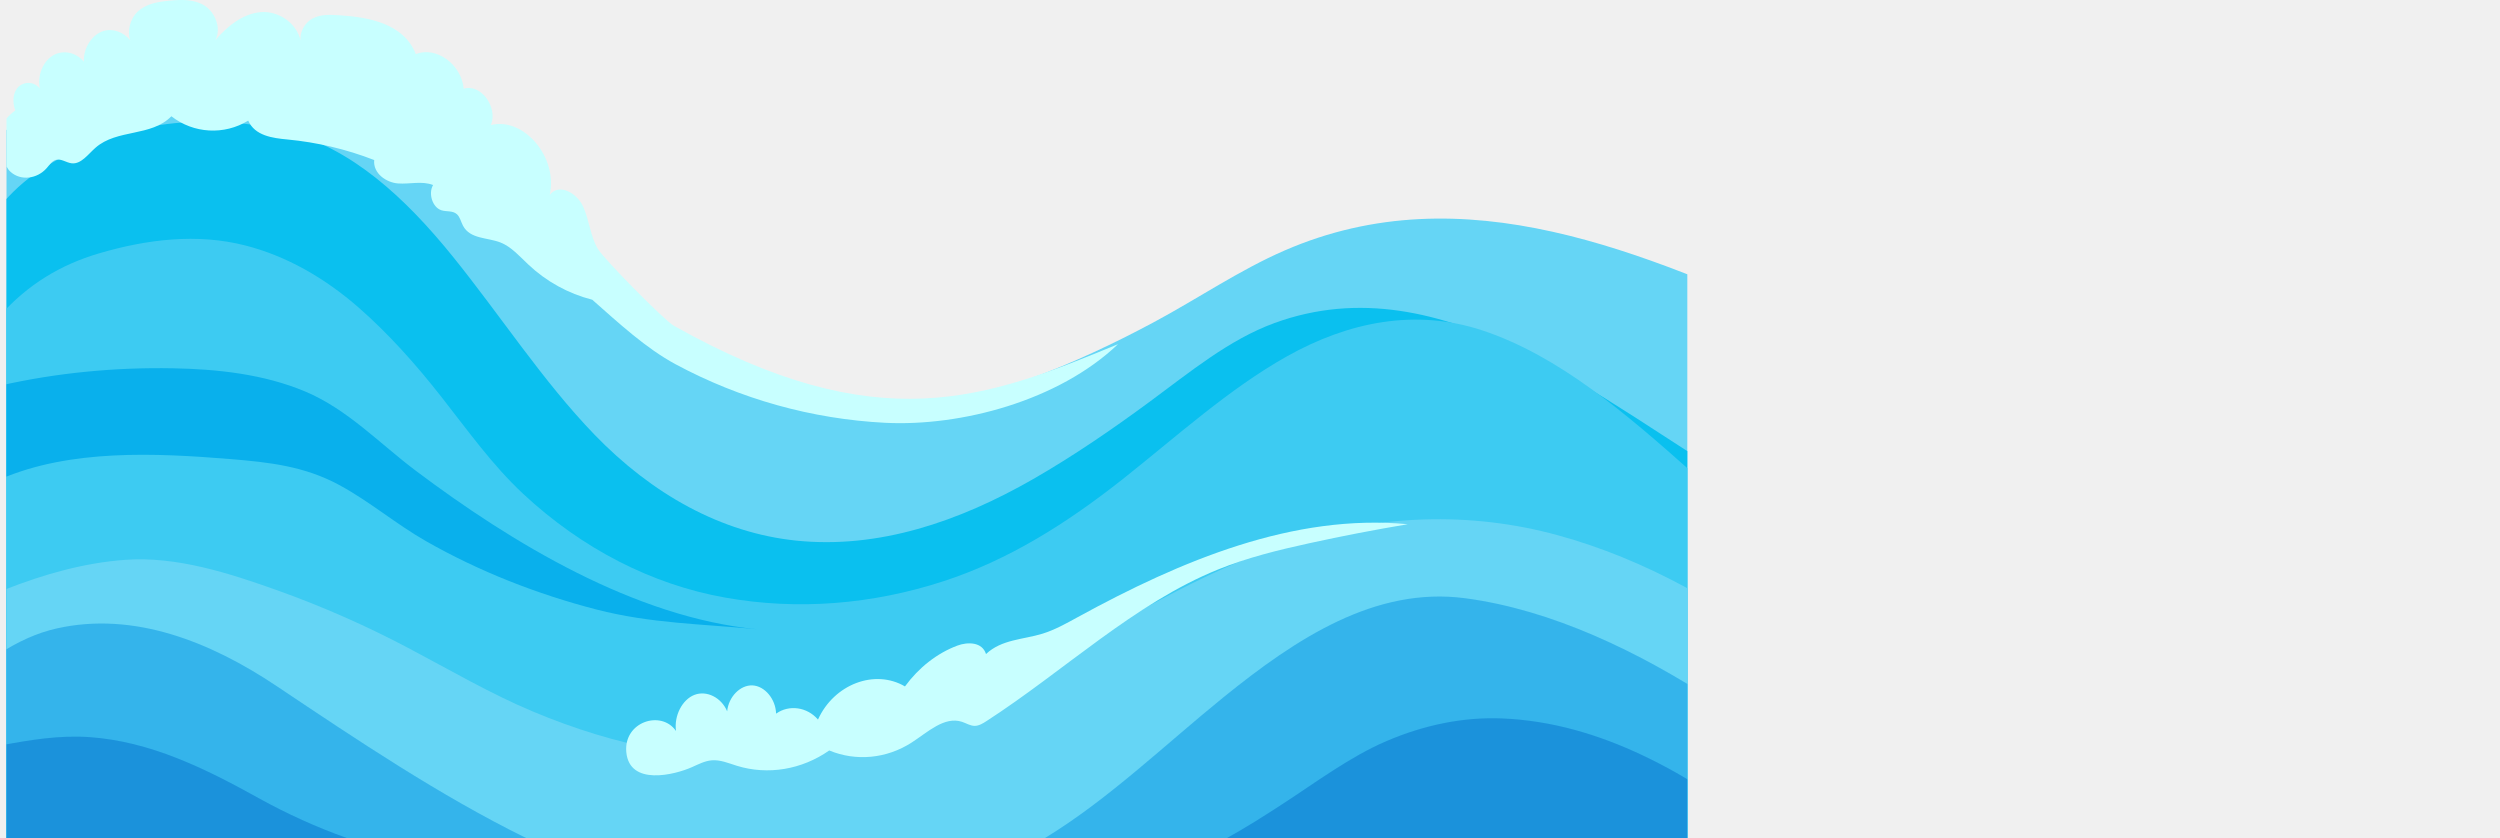
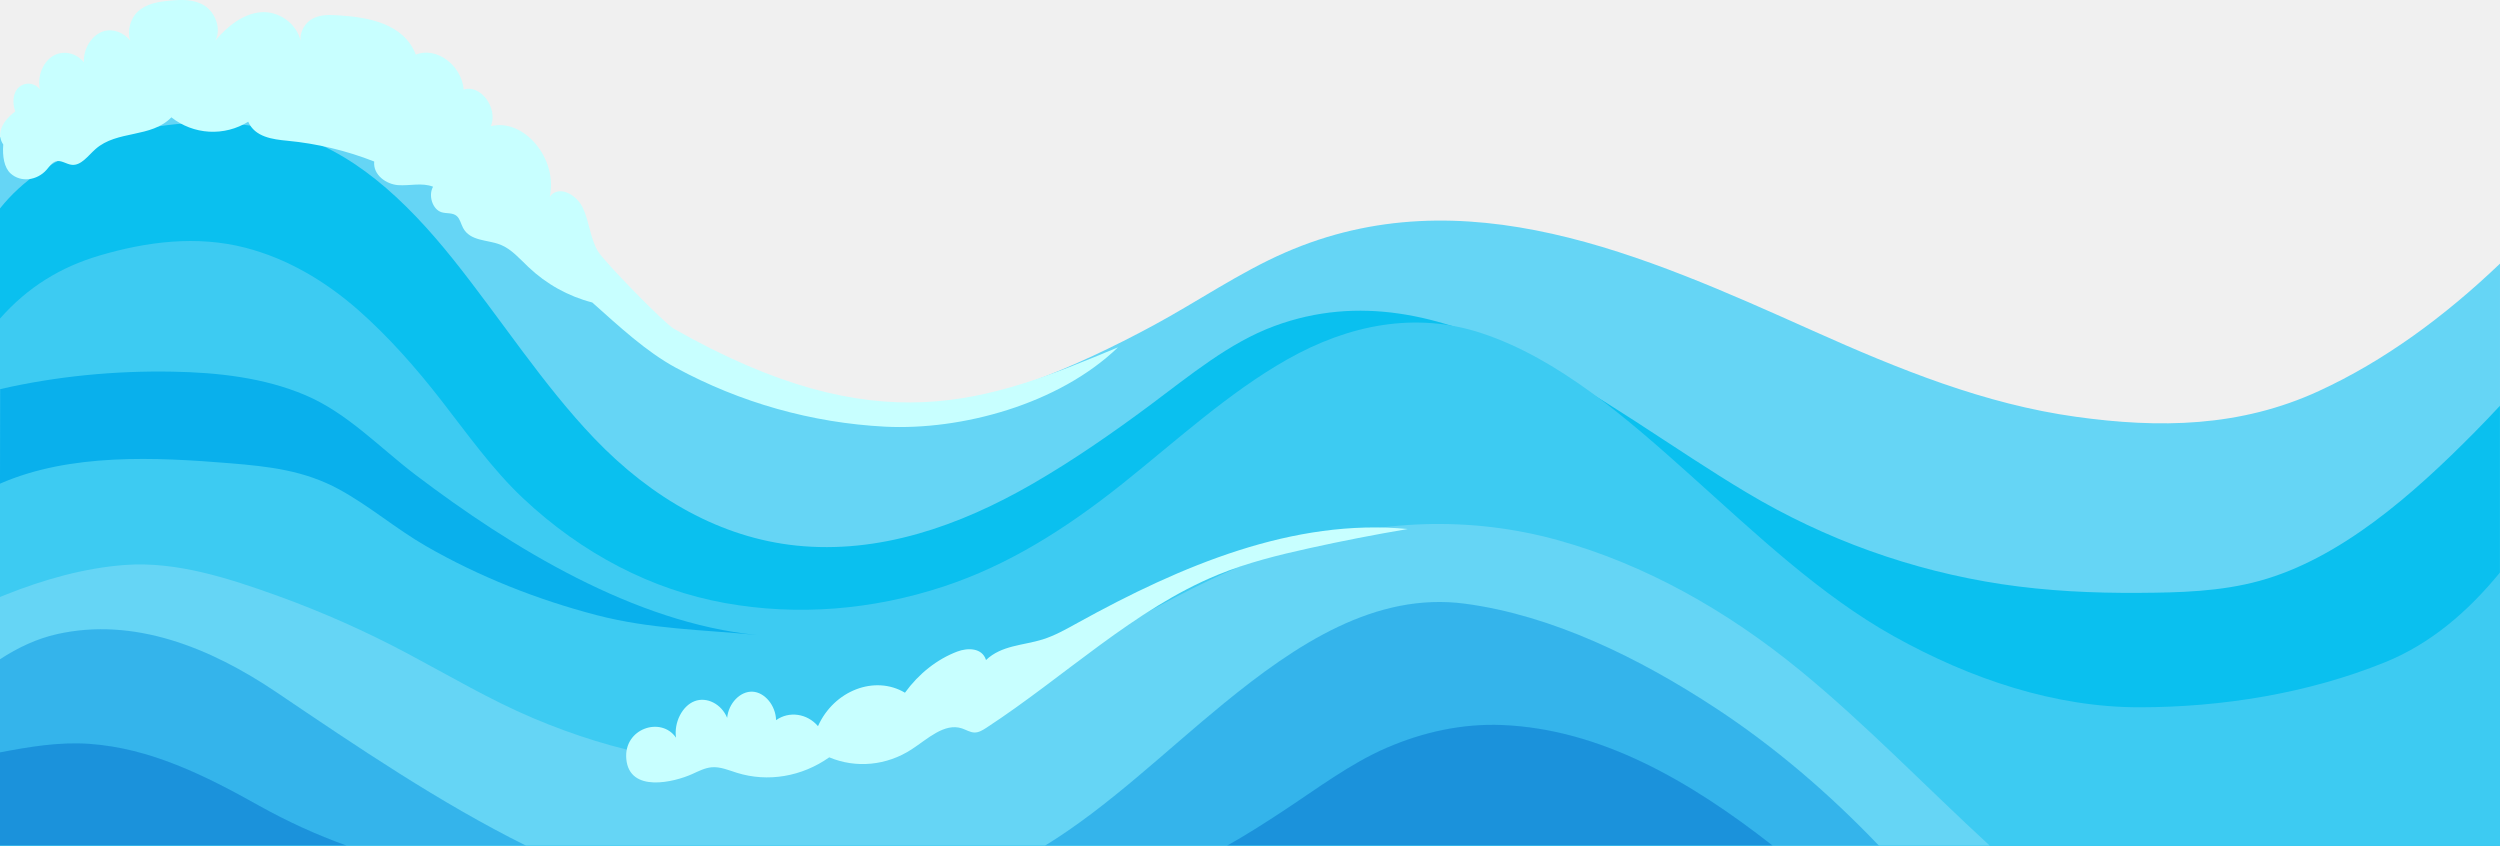
- <svg xmlns="http://www.w3.org/2000/svg" viewBox="0 0 2187.37 733.18">
+ <svg xmlns="http://www.w3.org/2000/svg" width="2167" height="733" viewBox="0 0 2167 733" fill="none">
+   <g clip-path="url(#clip0)">
+     <path d="M68.942 69.883C120.804 44.499 177.283 35.041 232.673 39.89C288.062 44.739 345.681 61.885 393.224 99.406C443.224 138.916 481.742 195.502 524.519 245.93C566.128 295.028 611.977 335.028 668.694 349.034C743.798 367.6 820.388 358.192 893.461 331.039C929.76 317.552 965.187 300.736 999.96 281.941C1037.89 261.456 1074.69 236.072 1113.68 219.026C1269.07 151.043 1424.43 220.876 1571.89 286.92C1646.59 320.361 1720.5 350.324 1799.59 361.291C1871.48 371.289 1941.46 370.489 2010.12 338.877C2066.59 312.883 2118.84 274.483 2166.99 228.514V733H0V119.231C20.18 99.121 43.464 82.455 68.942 69.883V69.883Z" fill="#65D5F5" />
+     <path d="M34.218 149.223C98.019 106.924 175.887 97.166 246.116 114.432C304.22 128.699 351.377 173.048 392.738 224.715C433.822 276.062 470.557 333.438 515.207 380.087C565.148 432.284 625.203 466.146 690.192 472.894C761.522 480.302 831.147 456.348 895.601 419.037C930.275 398.942 963.81 375.758 996.711 351.284C1031.63 325.29 1065.46 297.057 1104.7 282.581C1251.18 228.594 1387.78 351.874 1514.35 427.155C1582.17 467.668 1657.11 494.562 1735.05 506.356C1774.54 512.284 1814.06 514.144 1853.8 513.894C1888.86 513.674 1924.46 512.894 1958.87 503.407C2028.21 484.261 2090.86 429.535 2145.52 374.098C2152.75 366.767 2159.9 359.305 2166.95 351.714V733H0V180.666C9.736 168.471 21.277 157.866 34.218 149.223V149.223Z" fill="#0AC0EF" />
+     <path d="M85.873 221.616C127.224 209.359 170.695 203.88 212.681 214.727C248.137 223.895 281.207 242.9 310.878 269.034C336.636 291.778 360.214 318.402 382.267 346.745C405.28 376.328 426.848 406.93 453.339 431.844C504.636 480.132 565.148 511.305 628.423 522.712C691.51 534.079 756.162 528.71 817.812 508.415C874.014 489.95 924.341 458.068 973.35 418.977C1019.91 381.776 1065.17 340.187 1115.65 311.624C1169.04 281.411 1226.95 269.854 1284.23 288.789C1351.08 310.894 1410.13 362.431 1465.84 412.419C1522.13 462.916 1578.03 516.043 1641.49 551.455C1708.32 588.735 1781.47 613.189 1854.85 613.089C1925.33 612.999 2000.21 601.302 2067.44 574.009C2106.39 558.203 2138.92 530.6 2167.06 496.118V733H0V276.112C24.262 248.659 52.635 231.483 85.873 221.616Z" fill="#3DCBF2" />
+     <path d="M4.161 515.773C37.844 502.327 73.063 492.319 108.401 489.71C153.101 486.411 198.653 501.337 241.302 516.703C279.789 530.646 317.253 547.31 353.418 566.571C389.499 585.726 424.797 606.721 461.977 622.427C532.901 652.42 607.549 668.286 682.405 660.688C757.816 653.04 828.462 622.387 897.612 584.926C970.081 545.656 1041.54 499.277 1118.31 474.733C1194.35 450.429 1273.79 446.95 1350.56 468.265C1425.26 489 1496.44 528.78 1560.59 581.347C1617.29 627.816 1669.96 682.672 1724.71 732.99H0V517.473L4.161 515.773Z" fill="#65D5F5" />
+     <g style="mix-blend-mode:multiply" opacity="0.5">
+       <path d="M1269.74 523.262C1345.18 533.259 1420.74 570.1 1487.7 614.149C1538.3 647.421 1585.23 687.571 1628.68 733.02H905.805C960.67 699.358 1009.52 651.61 1060.58 609.87C1123.76 558.253 1192.18 513.004 1269.74 523.262Z" fill="#09B0EC" />
+     </g>
+     <g style="mix-blend-mode:multiply" opacity="0.5">
+       <path d="M49.475 549.645C115.801 534.769 181.781 560.922 240.024 600.293C309.55 647.281 381.306 695.929 455.934 733H0V571.43C15.603 561.252 32.088 553.544 49.475 549.645Z" fill="#09B0EC" />
+     </g>
+     <g style="mix-blend-mode:multiply" opacity="0.5">
+       <path d="M1302.03 628.436C1386.96 631.905 1464.43 676.504 1536.57 733H1063.61C1080.07 723.822 1096.1 713.525 1111.57 703.377C1141.01 684.052 1170.4 661.787 1201.9 648.201C1234.08 634.314 1267.96 627.036 1302.03 628.436Z" fill="#06A0DE" />
+     </g>
+     <g style="mix-blend-mode:multiply" opacity="0.5">
+       <path d="M77.67 644.782C130.048 648.521 177.184 671.775 224.678 698.409C248.985 711.996 274.348 723.565 300.515 733H0V652.16C25.778 647.231 51.575 642.922 77.67 644.782Z" fill="#06A0DE" />
+     </g>
+     <path d="M585.952 639.413C584.129 626.156 591.331 611.95 601.961 607.821C612.592 603.692 625.342 610.18 630.295 622.217C631.504 609.53 641.678 599.033 652.278 599.543C662.879 600.053 672.36 611.47 672.716 624.237C683.98 616.159 699.663 618.408 709.035 629.435C722.845 598.523 758.272 584.906 784.416 600.443C796.453 583.847 812.344 571.35 829.8 564.751C838.815 561.352 851.377 561.442 854.676 572.109C868.179 559.233 886.992 559.503 903.675 554.294C914.206 551.015 924.133 545.396 934.02 539.927C1024.1 490.12 1121.41 449.1 1220.23 458.547C1191.66 463.38 1163.18 468.931 1134.8 475.203C1108.05 481.112 1081.39 487.68 1055.69 498.198C983.317 527.79 922.3 586.896 855.122 630.745C851.902 632.845 848.504 634.954 844.848 634.944C841.014 634.944 837.497 632.595 833.802 631.375C818.536 626.376 804.151 640.463 790.212 649.53C768.585 663.627 741.995 666.196 718.783 656.449C695.007 673.265 665.534 678.203 638.785 669.876C631.563 667.626 624.331 664.427 616.891 665.077C610.947 665.587 605.429 668.506 599.871 671.005C584.684 677.864 545.591 687.691 542.877 657.888C540.479 631.235 573.291 620.788 585.952 639.413Z" fill="#C8FFFF" />
+     <path d="M584.189 285.01C575.679 280.181 523.856 226.924 518.397 217.976C511.621 206.839 510.858 192.203 505.241 180.236C499.623 168.269 484.02 160.121 476.511 170.568C483.832 137.816 454.23 102.255 425.55 109.353C431.821 93.477 416.525 72.922 401.971 77.641C399.871 56.096 378.195 40.28 360.412 47.308C349.94 20.315 319.269 14.936 293.63 13.317C286.002 12.847 278.027 12.447 271.082 16.106C264.593 19.525 259.431 27.703 260.64 35.621C256.796 19.345 240.727 9.338 225.966 10.627C210.729 11.927 197.236 22.624 186.556 35.261C192.233 25.264 186.556 10.827 177.452 4.999C168.347 -0.83 157.351 -0.41 146.998 0.58C137.091 1.52 126.669 3.119 119.071 10.427C112.938 16.336 109.966 27.273 112.919 35.281C107.192 28.053 97.88 24.554 89.627 27.143C79.612 30.283 72.172 42.06 72.647 54.017C66.049 45.629 54.359 43.299 45.7 48.638C37.042 53.977 32.168 66.494 34.555 77.471C33.5 76.086 32.173 74.936 30.657 74.094C29.14 73.251 27.468 72.734 25.744 72.574C24.021 72.415 22.283 72.616 20.64 73.166C18.997 73.717 17.485 74.603 16.198 75.771C10.818 80.85 10.719 89.768 13.226 96.576C-0.793 107.244 -2.239 117.981 2.823 125.249C1.971 135.357 3.646 145.354 9.184 150.353C18.149 158.461 32.247 156.412 40.361 147.184C42.818 144.385 45.037 140.885 48.375 139.866C52.982 138.476 57.499 142.385 62.245 142.865C70.349 143.705 76.342 134.917 82.802 129.208C101.536 112.652 130.959 119.831 148.554 101.705C157.946 109.119 169.361 113.456 181.266 114.135C193.171 114.814 204.997 111.802 215.157 105.504C220.923 118.771 236.239 120.79 249.069 122C274.869 124.46 300.208 130.516 324.361 139.996C323.212 151.663 334.862 159.721 345.027 160.471C355.191 161.22 365.742 158.061 375.381 161.84C371.032 169.508 374.965 181.495 382.633 183.935C387.121 185.364 392.461 184.045 396.097 187.414C398.771 189.893 399.574 194.122 401.357 197.502C407.599 209.319 422.597 207.609 433.931 212.158C443.174 215.857 450.327 224.155 457.886 231.333C473.476 246.213 492.571 256.832 513.364 262.186C536.467 282.741 559.996 304.745 585.684 318.672C641.701 349.067 703.702 366.543 767.218 369.839C833.039 373.168 917.505 350.644 969.11 301.046C855.052 348.574 761.611 385.615 584.189 285.01Z" fill="#C8FFFF" />
+     <path d="M0.159 337.307C48.752 326.11 100.01 321.221 149.752 322.151C188.389 322.861 228.581 327.22 264.553 342.466C301.08 357.942 328.948 387.855 360.125 411.549C443.343 474.764 550.396 540.107 656.043 550.395C608.778 545.796 563.969 545.396 517.08 533.179C465.673 519.762 415.257 499.847 369.13 473.294C343.194 458.368 320.289 438.542 293.997 424.216C263.81 407.77 233.267 404.331 199.574 401.561C134.961 396.253 60.809 392.634 -0.01 419.257L0.159 337.307Z" fill="#09B0EC" />
+   </g>
  <defs>
-     <style>.cls-1{fill:none;}.cls-2{isolation:isolate;}.cls-3{clip-path:url(#clip-path);}.cls-4{fill:#65d5f5;}.cls-5{fill:#0ac0ef;}.cls-6{fill:#3dcbf2;}.cls-10,.cls-7{fill:#09b0ec;}.cls-7,.cls-8{opacity:0.5;mix-blend-mode:multiply;}.cls-8{fill:#06a0de;}.cls-9{fill:#c8ffff;}</style>
-     <clipPath id="clip-path" transform="translate(5.68 -72.61)">
-       <rect class="cls-1" width="1470.64" height="808.91" />
+     <clipPath id="clip0">
+       <rect width="2167" height="733" fill="white" />
    </clipPath>
  </defs>
-   <g class="cls-2">
-     <g id="圖層_2" data-name="圖層 2">
-       <g id="浪1">
-         <g class="cls-3">
-           <path class="cls-4" d="M63.91,142.51c52.35-25.39,109.36-34.85,165.27-30s114.07,22,162.06,59.53c50.47,39.52,89.35,96.12,132.53,146.56,42,49.11,88.28,89.12,145.53,103.13,75.81,18.57,153.12,9.16,226.88-18,36.64-13.49,72.4-30.31,107.5-49.11,38.29-20.49,75.43-45.88,114.79-62.93,156.85-68,313.67,1.85,462.52,67.91,75.4,33.45,150,63.42,229.84,74.39,72.56,10,143.2,9.2,212.51-22.42,57-26,109.74-64.41,158.34-110.39V805.79H-5.68V191.87A264.22,264.22,0,0,1,63.91,142.51Z" transform="translate(5.68 -72.61)" />
-           <path class="cls-5" d="M28.86,221.87c64.4-42.31,143-52.07,213.89-34.8,58.65,14.27,106.25,58.63,148,110.31,41.47,51.36,78.55,108.75,123.62,155.41C564.78,505,625.4,538.87,691,545.62c72,7.41,142.28-16.55,207.34-53.87,35-20.1,68.85-43.29,102.06-67.77,35.25-26,69.4-54.24,109-68.72,147.86-54,285.75,69.31,413.51,144.61a616.9,616.9,0,0,0,222.77,79.22c39.86,5.93,79.75,7.79,119.87,7.54,35.39-.22,71.32-1,106.05-10.49,70-19.15,133.23-73.89,188.41-129.34q10.95-11,21.63-22.39V805.79H-5.68V253.32A152.26,152.26,0,0,1,28.86,221.87Z" transform="translate(5.68 -72.61)" />
-           <path class="cls-6" d="M81,294.28c41.74-12.26,85.62-17.74,128-6.89,35.79,9.17,69.17,28.18,99.12,54.32,26,22.75,49.8,49.38,72.06,77.73,23.23,29.59,45,60.2,71.74,85.12,51.78,48.3,112.86,79.48,176.73,90.89,63.68,11.37,128.94,6,191.17-14.3,56.73-18.47,107.53-50.36,157-89.46,47-37.21,92.68-78.81,143.64-107.38,53.89-30.22,112.34-41.78,170.16-22.84,67.48,22.11,127.09,73.66,183.32,123.66,56.82,50.51,113.24,103.65,177.3,139.07,67.46,37.29,141.3,61.75,215.37,61.65,71.14-.09,146.72-11.79,214.58-39.09,39.32-15.81,72.16-43.42,100.56-77.91V805.79H-5.68v-457C18.81,321.33,47.45,304.15,81,294.28Z" transform="translate(5.68 -72.61)" />
-           <path class="cls-4" d="M-1.48,588.51c34-13.45,69.55-23.46,105.22-26.07,45.12-3.3,91.1,11.63,134.15,27a878.23,878.23,0,0,1,113.17,49.88c36.42,19.16,72.05,40.16,109.58,55.87,71.59,30,146.94,45.87,222.5,38.27,76.12-7.65,147.43-38.31,217.23-75.78,73.15-39.28,145.28-85.67,222.77-110.22,76.76-24.31,156.94-27.79,234.44-6.47,75.4,20.74,147.25,60.53,212,113.11,57.23,46.48,110.4,101.35,165.66,151.68H-5.68V590.21Z" transform="translate(5.68 -72.61)" />
-           <path class="cls-7" d="M1276,596c76.14,10,152.42,46.85,220,90.91,51.08,33.28,98.45,73.44,142.31,118.9H908.64c55.38-33.67,104.69-81.43,156.23-123.18C1128.64,631,1197.71,585.74,1276,596Z" transform="translate(5.68 -72.61)" />
-           <path class="cls-7" d="M44.26,622.39c66.95-14.88,133.55,11.28,192.34,50.66,70.18,47,142.61,95.66,217.94,132.74H-5.68V644.18C10.07,634,26.71,626.29,44.26,622.39Z" transform="translate(5.68 -72.61)" />
-           <path class="cls-8" d="M1308.59,701.2c85.73,3.47,163.93,48.08,236.74,104.59h-477.4c16.61-9.18,32.79-19.48,48.41-29.63,29.72-19.33,59.38-41.6,91.18-55.19C1240,707.08,1274.2,699.8,1308.59,701.2Z" transform="translate(5.68 -72.61)" />
-           <path class="cls-8" d="M72.72,717.55c52.87,3.74,100.45,27,148.39,53.64a516.88,516.88,0,0,0,76.55,34.6H-5.68V724.93C20.34,720,46.38,715.69,72.72,717.55Z" transform="translate(5.68 -72.61)" />
-           <path class="cls-9" d="M585.78,712.18c-1.84-13.26,5.43-27.47,16.16-31.6s23.6,2.36,28.6,14.4c1.22-12.69,11.49-23.19,22.19-22.68S673,684.23,673.36,697c11.37-8.08,27.2-5.83,36.66,5.2,13.94-30.92,49.7-44.54,76.09-29,12.15-16.6,28.19-29.1,45.81-35.7,9.1-3.4,21.78-3.31,25.11,7.36,13.63-12.88,32.62-12.61,49.46-17.82,10.63-3.28,20.65-8.9,30.63-14.37,90.93-49.82,189.15-90.85,288.9-81.4q-43.26,7.25-86.23,16.66c-27,5.91-53.91,12.48-79.86,23-73.05,29.6-134.64,88.72-202.45,132.58-3.25,2.1-6.68,4.21-10.37,4.2-3.87,0-7.42-2.35-11.15-3.57-15.41-5-29.93,9.09-44,18.16-21.83,14.1-48.67,16.67-72.1,6.92-24,16.82-53.75,21.76-80.75,13.43-7.29-2.25-14.59-5.45-22.1-4.8-6,.51-11.57,3.43-17.18,5.93-15.33,6.86-54.79,16.69-57.53-13.12C539.88,704,573,693.55,585.78,712.18Z" transform="translate(5.68 -72.61)" />
-           <path class="cls-9" d="M584,357.69c-8.59-4.83-60.9-58.1-66.41-67.05-6.84-11.14-7.61-25.78-13.28-37.75s-21.42-20.12-29-9.67c7.39-32.76-22.49-68.33-51.44-61.23,6.33-15.88-9.11-36.44-23.8-31.72-2.12-21.55-24-37.37-41.95-30.34-10.57-27-41.53-32.38-67.41-34-7.7-.47-15.75-.87-22.76,2.79-6.55,3.42-11.76,11.6-10.54,19.52-3.88-16.28-20.1-26.29-35-25-15.38,1.3-29,12-39.78,24.64,5.73-10,0-24.44-9.19-30.27s-20.29-5.41-30.74-4.42c-10,.94-20.52,2.54-28.19,9.85-6.19,5.91-9.19,16.85-6.21,24.86-5.78-7.23-15.18-10.73-23.51-8.14-10.11,3.14-17.62,14.92-17.14,26.88-6.66-8.39-18.46-10.72-27.2-5.38S26.79,139.12,29.2,150.1a12.68,12.68,0,0,0-18.53-1.7c-5.43,5.08-5.53,14-3,20.81C-6.48,179.88-7.94,190.62-2.83,197.89-3.69,208-2,218,3.59,223c9.05,8.11,23.28,6.06,31.47-3.17,2.48-2.8,4.72-6.3,8.09-7.32,4.65-1.39,9.21,2.52,14,3,8.18.84,14.23-7.95,20.75-13.66,18.91-16.56,48.61-9.38,66.37-27.51a59,59,0,0,0,67.23,3.8c5.82,13.27,21.28,15.29,34.23,16.5a283.17,283.17,0,0,1,76,18c-1.16,11.67,10.6,19.73,20.86,20.48s20.91-2.41,30.64,1.37c-4.39,7.67-.42,19.66,7.32,22.1,4.53,1.43,9.92.11,13.59,3.48,2.7,2.48,3.51,6.71,5.31,10.09,6.3,11.82,21.44,10.11,32.88,14.66,9.33,3.7,16.55,12,24.18,19.18a127.29,127.29,0,0,0,56,30.86c23.32,20.56,47.07,42.57,73,56.5a434,434,0,0,0,183.24,51.18c66.44,3.33,151.7-19.2,203.79-68.81C857.41,421.27,763.09,458.32,584,357.69Z" transform="translate(5.68 -72.61)" />
-           <path class="cls-10" d="M-5.52,410c49.05-11.2,100.79-16.09,151-15.16,39,.71,79.57,5.07,115.88,20.32,36.87,15.48,65,45.4,96.47,69.1,84,63.23,192.06,128.59,298.7,138.88-47.71-4.6-92.94-5-140.27-17.22-51.89-13.42-102.78-33.34-149.34-59.9-26.18-14.93-49.3-34.76-75.84-49.09-30.47-16.45-61.3-19.89-95.31-22.66-65.22-5.31-140.07-8.93-201.46,17.7Z" transform="translate(5.68 -72.61)" />
-         </g>
-       </g>
-     </g>
-   </g>
</svg>
